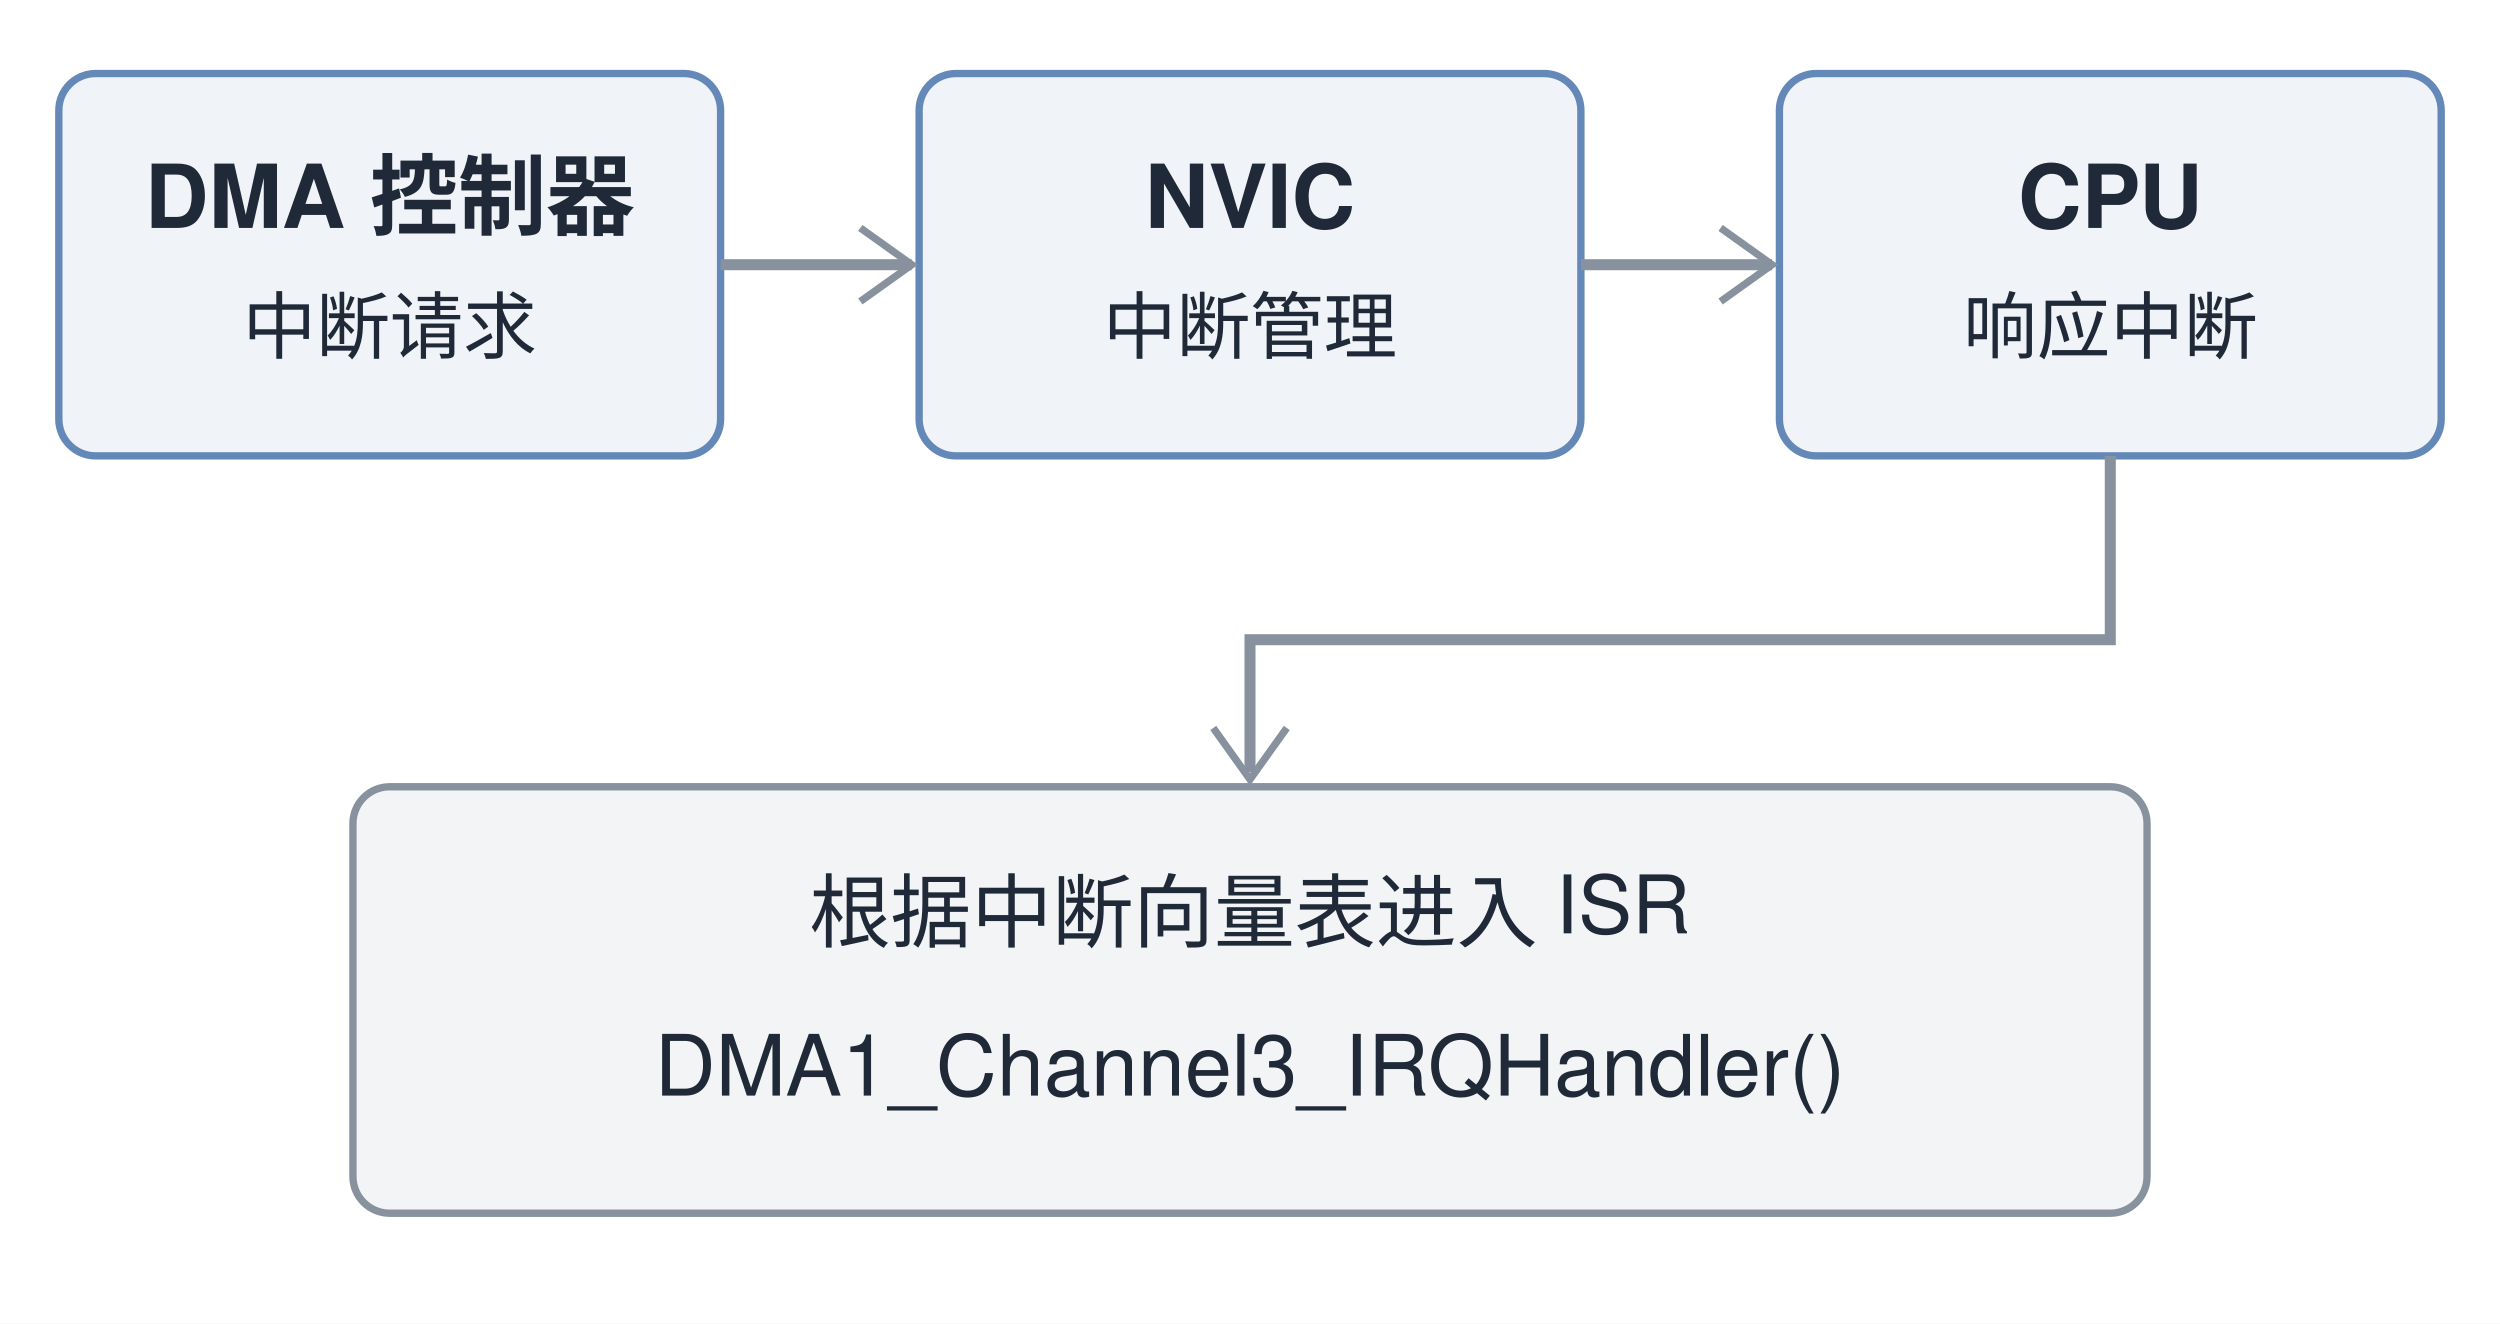
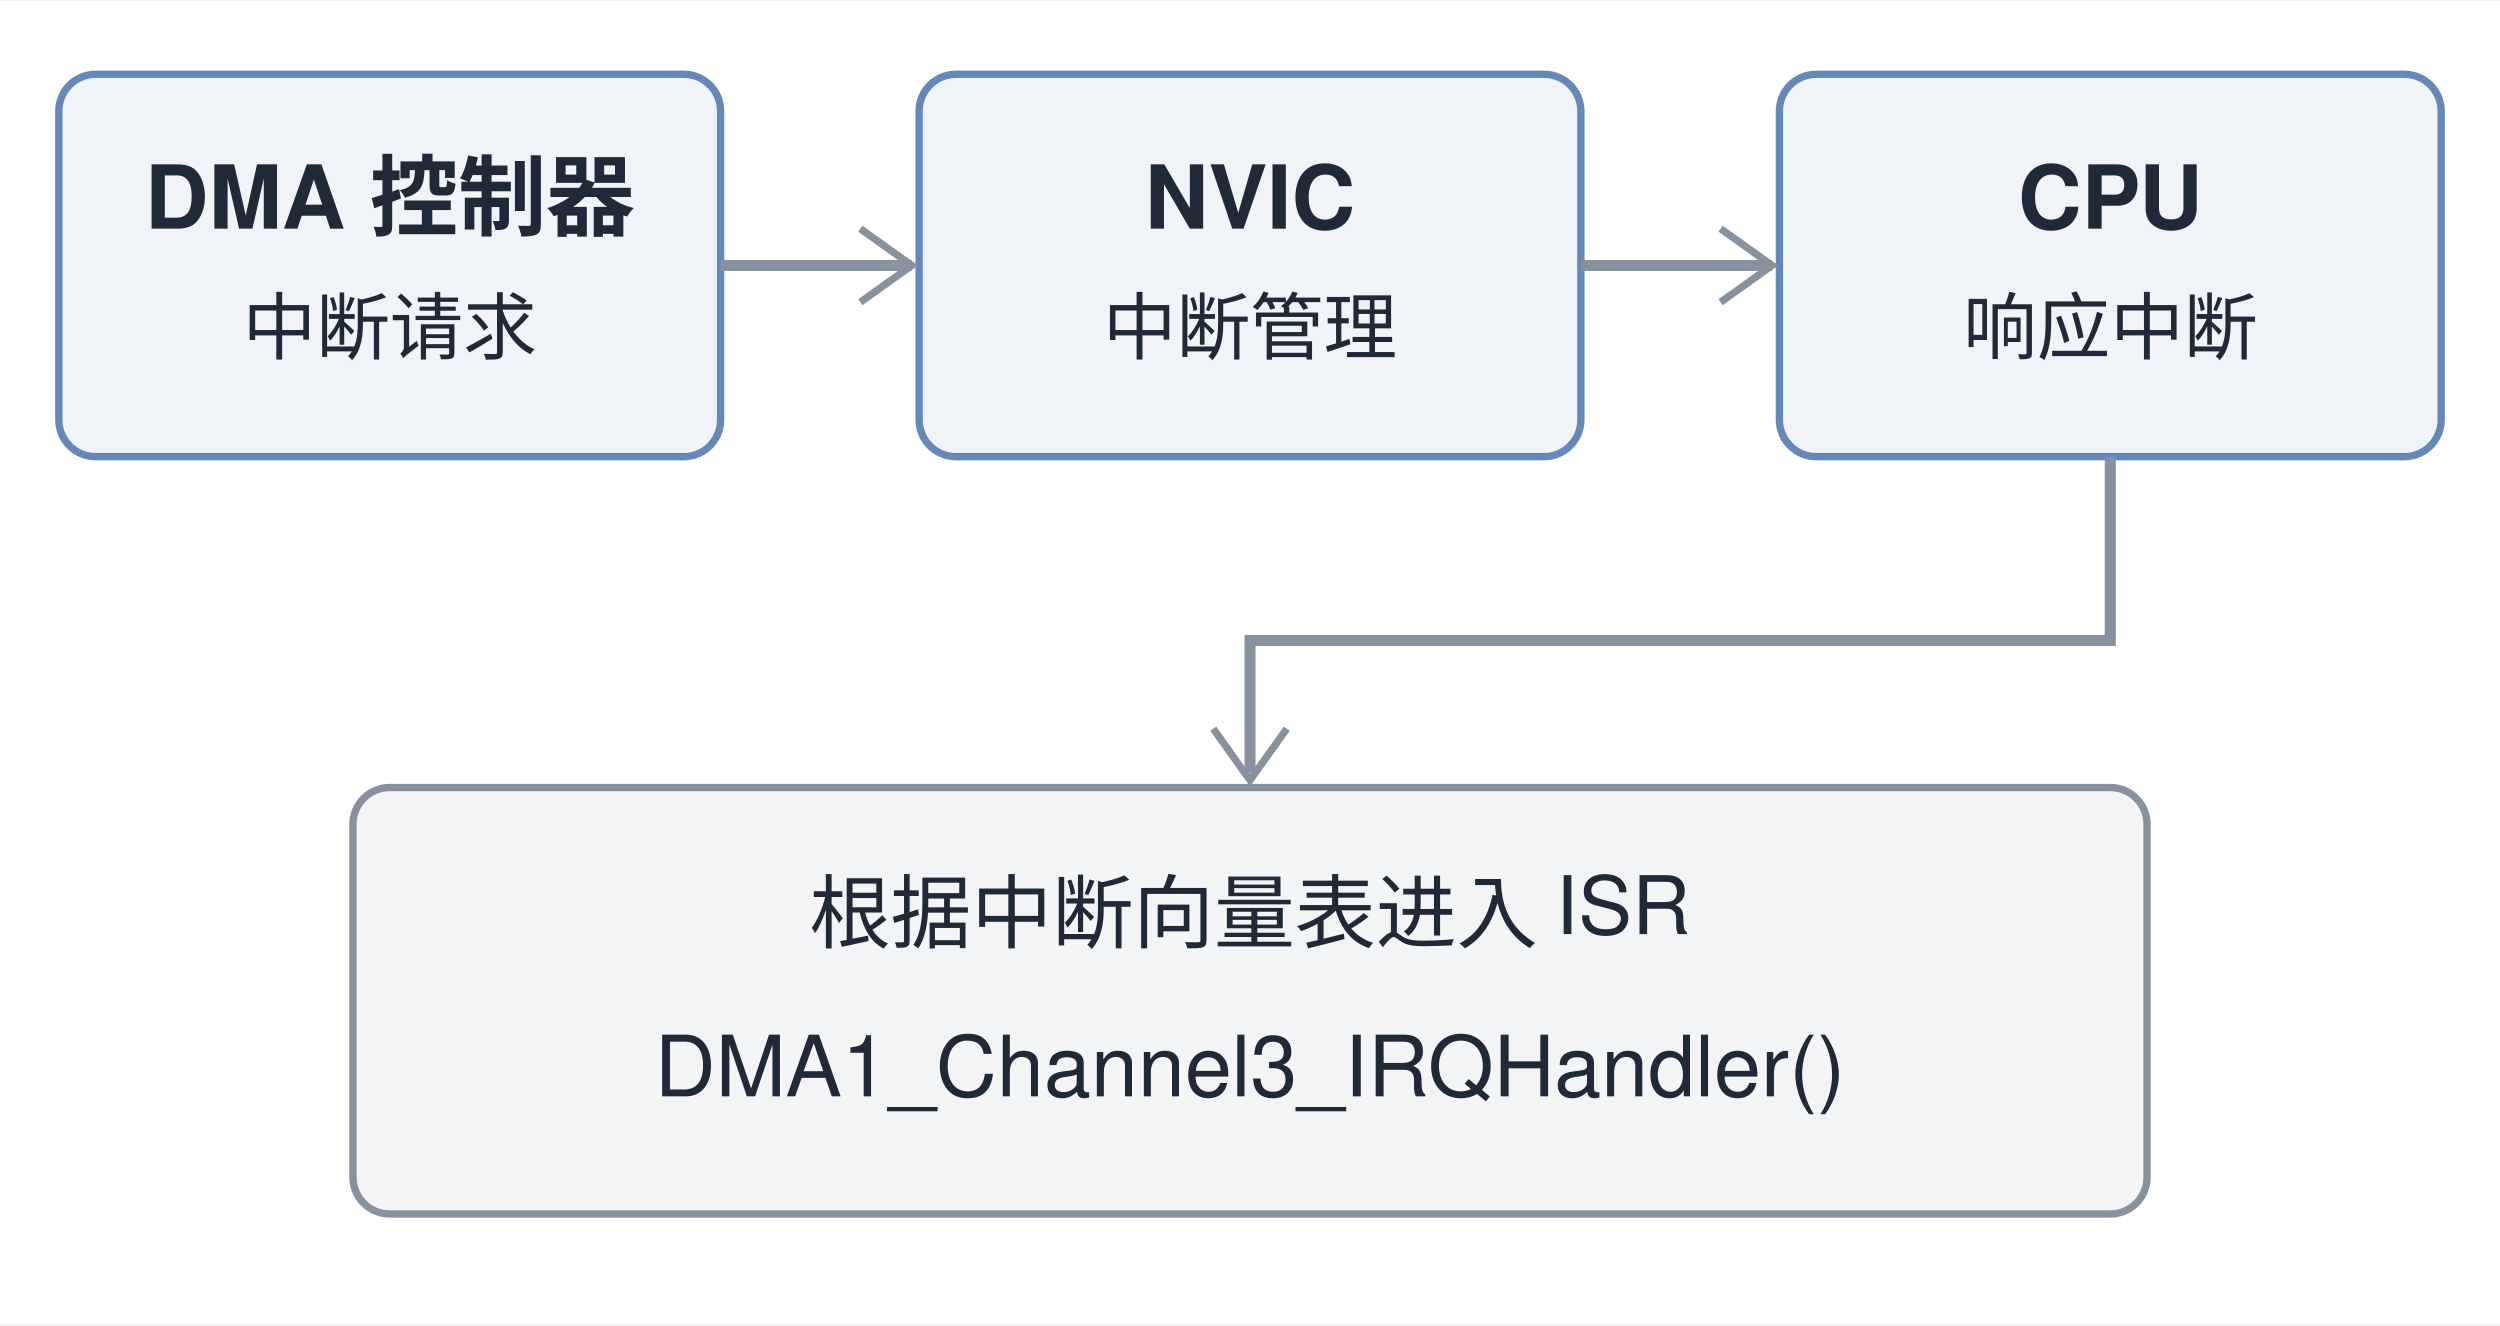
- <svg xmlns="http://www.w3.org/2000/svg" font-family="-apple-system-body, ui-sans-serif, -apple-system, system-ui, &quot;Segoe UI&quot;, Helvetica, &quot;Apple Color Emoji&quot;, Arial, sans-serif, &quot;Segoe UI Emoji&quot;, &quot;Segoe UI Symbol&quot;" font-weight="400" data-d-component="svg" fill="#1f2937" style="color:rgb(13, 13, 13)" viewBox="0 0 340 180" width="340" height="180">
+ <svg xmlns="http://www.w3.org/2000/svg" font-family="-apple-system-body, ui-sans-serif, -apple-system, system-ui, &quot;Segoe UI&quot;, Helvetica, &quot;Apple Color Emoji&quot;, Arial, sans-serif, &quot;Segoe UI Emoji&quot;, &quot;Segoe UI Symbol&quot;" font-weight="400" fill="#1f2937" viewBox="0 0 340 180" width="583" height="309">
  <rect width="100%" height="100%" fill="#ffffff" />
  <rect x="8" y="10" width="90" height="52" rx="5" fill="#6488b8" fill-opacity=".1" stroke="#6488b8" />
  <text x="53" y="31" font-size="12" font-weight="600" text-anchor="middle" fill="#1f2937">DMA 控制器</text>
  <text x="53" y="48" font-size="10" text-anchor="middle" fill="#1f2937">中断请求</text>
  <rect x="125" y="10" width="90" height="52" rx="5" fill="#6488b8" fill-opacity=".1" stroke="#6488b8" />
  <text x="170" y="31" font-size="12" font-weight="600" text-anchor="middle" fill="#1f2937">NVIC</text>
  <text x="170" y="48" font-size="10" text-anchor="middle" fill="#1f2937">中断管理</text>
  <rect x="242" y="10" width="90" height="52" rx="5" fill="#6488b8" fill-opacity=".1" stroke="#6488b8" />
  <text x="287" y="31" font-size="12" font-weight="600" text-anchor="middle" fill="#1f2937">CPU</text>
  <text x="287" y="48" font-size="10" text-anchor="middle" fill="#1f2937">响应中断</text>
  <path d="M98 36H124M215 36H241M287 62V87H170V105" stroke="#87929e" stroke-width="1.5" fill="none" />
  <path d="M117 31L124 36L117 41M234 31L241 36L234 41M165 99L170 106L175 99" fill="none" stroke="#87929e" />
  <rect x="48" y="107" width="244" height="58" rx="5" fill="#87929e" fill-opacity=".1" stroke="#87929e" />
  <text x="170" y="128" text-anchor="middle" font-size="11" fill="#1f2937">根据中断向量表进入 ISR</text>
  <text x="170" y="149" text-anchor="middle" font-size="11.5" font-weight="500" fill="#1f2937">DMA1_Channel3_IRQHandler()</text>
</svg>
